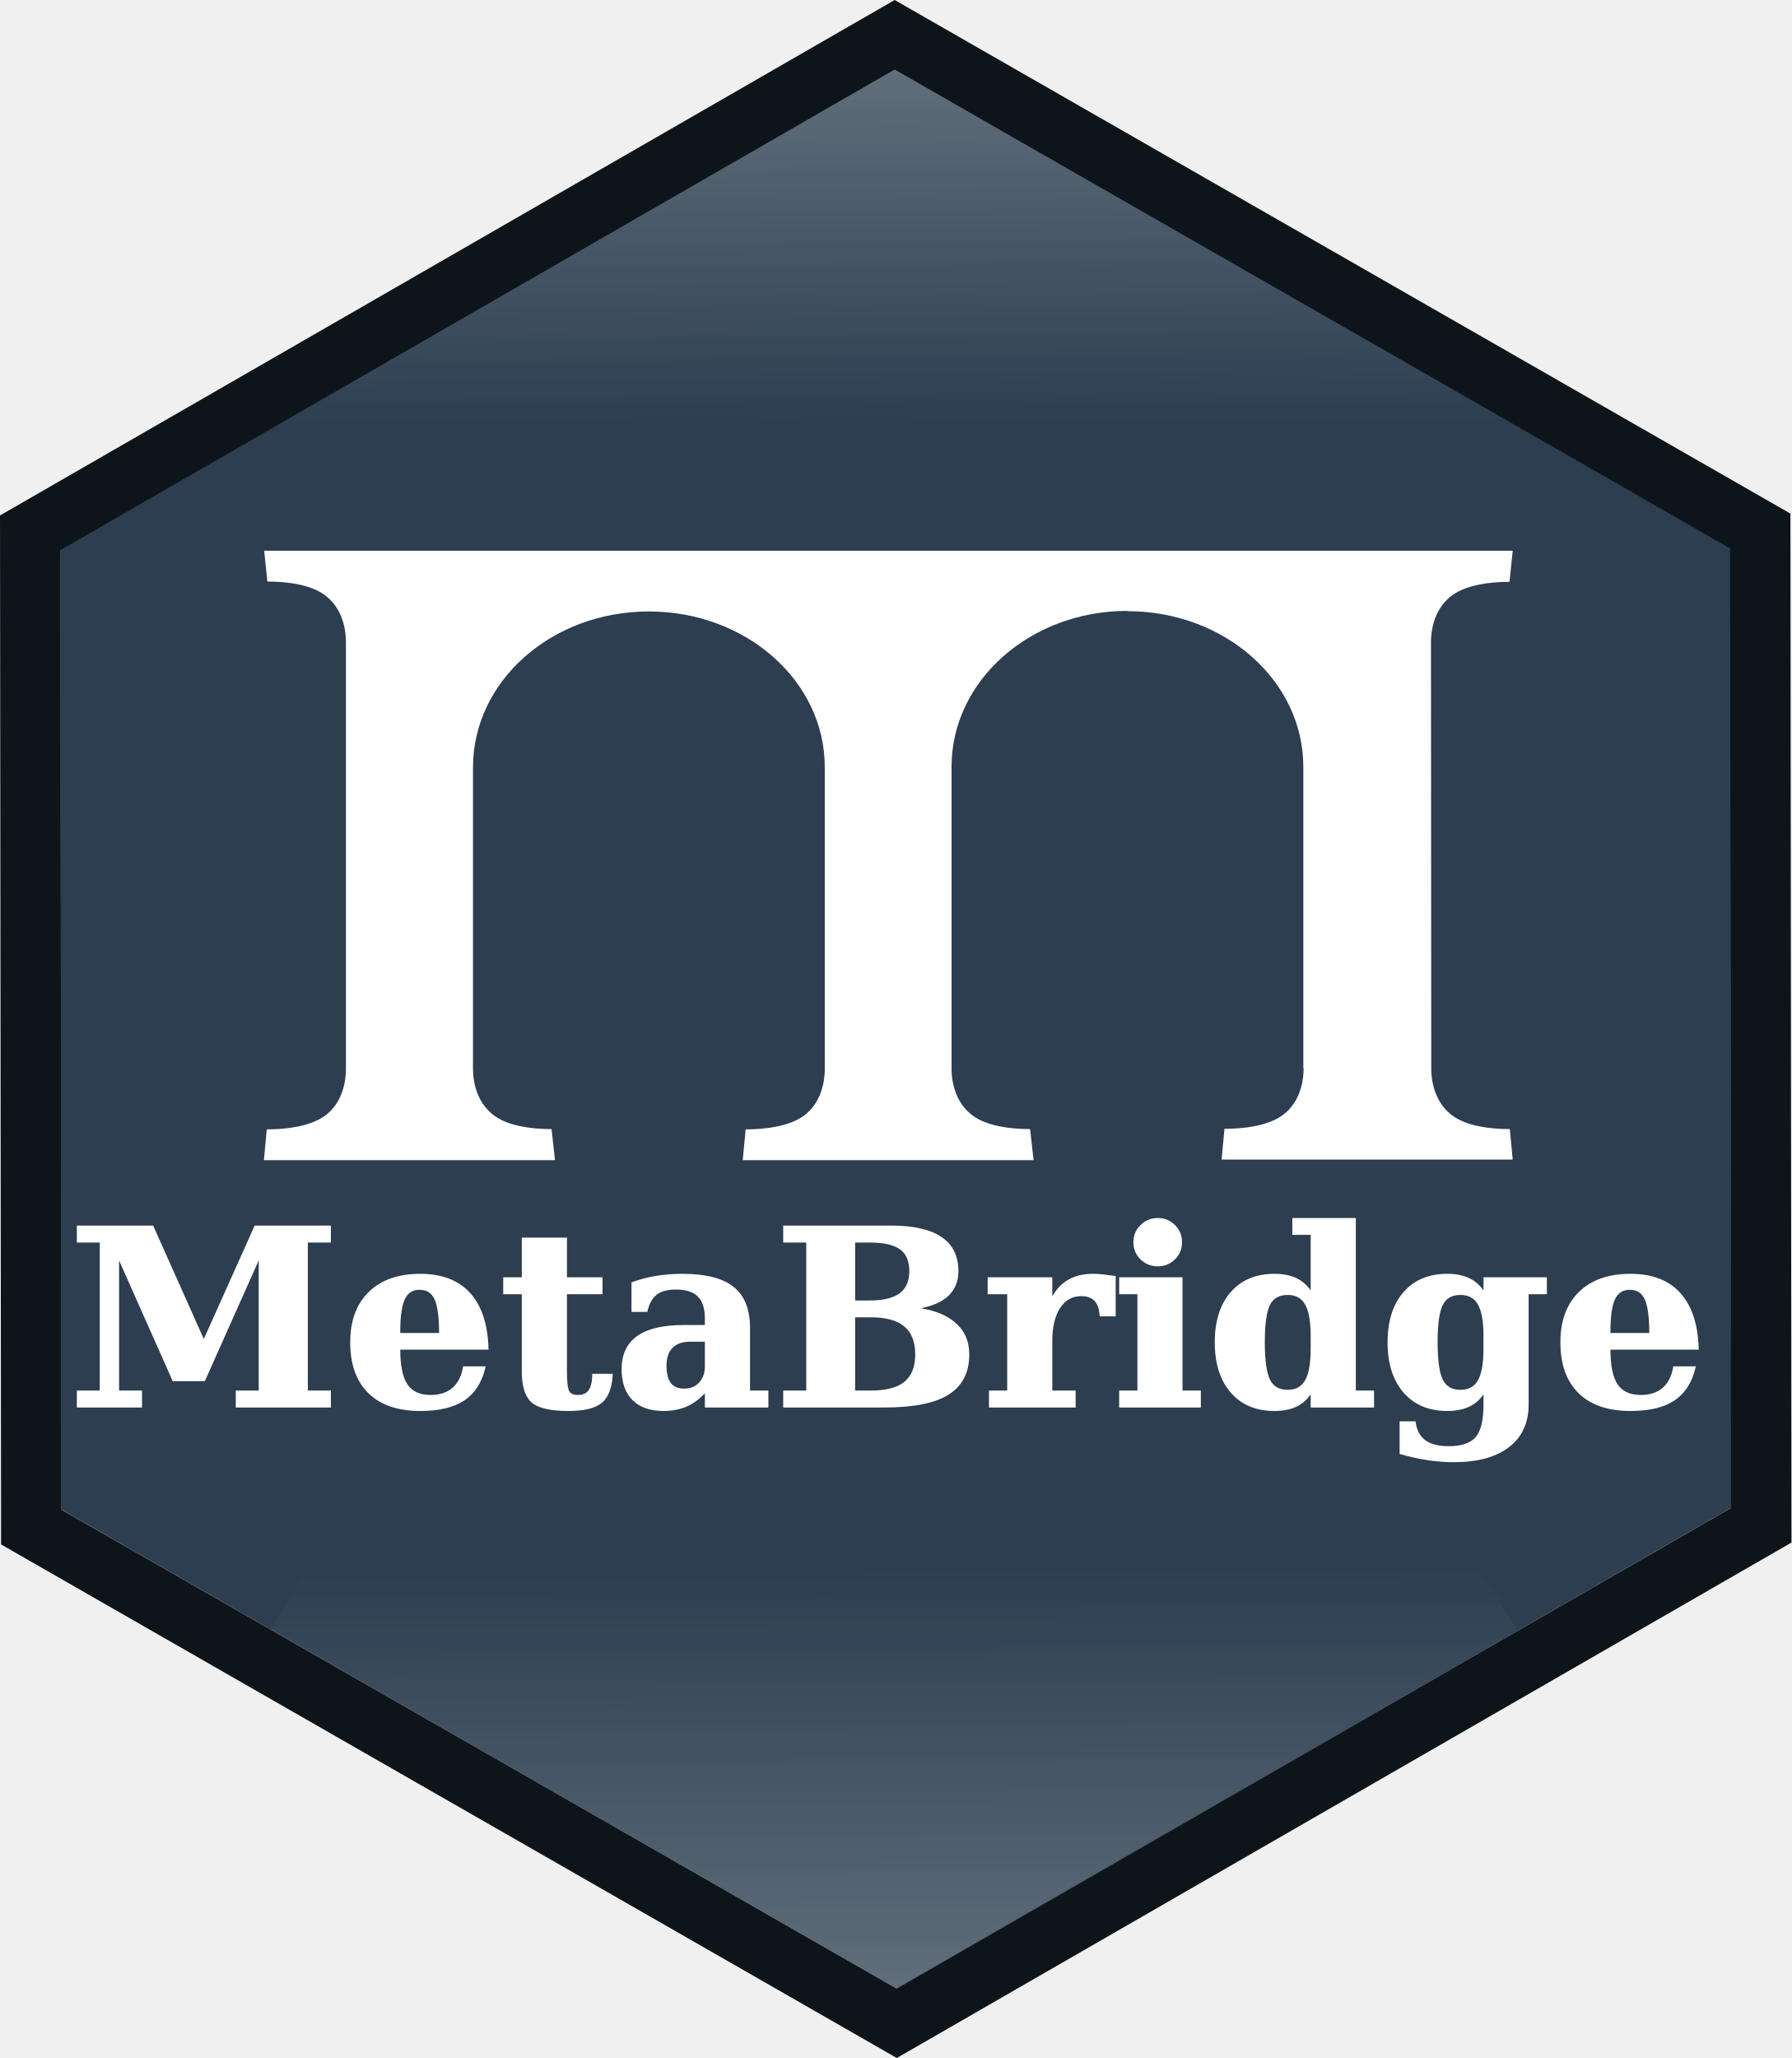
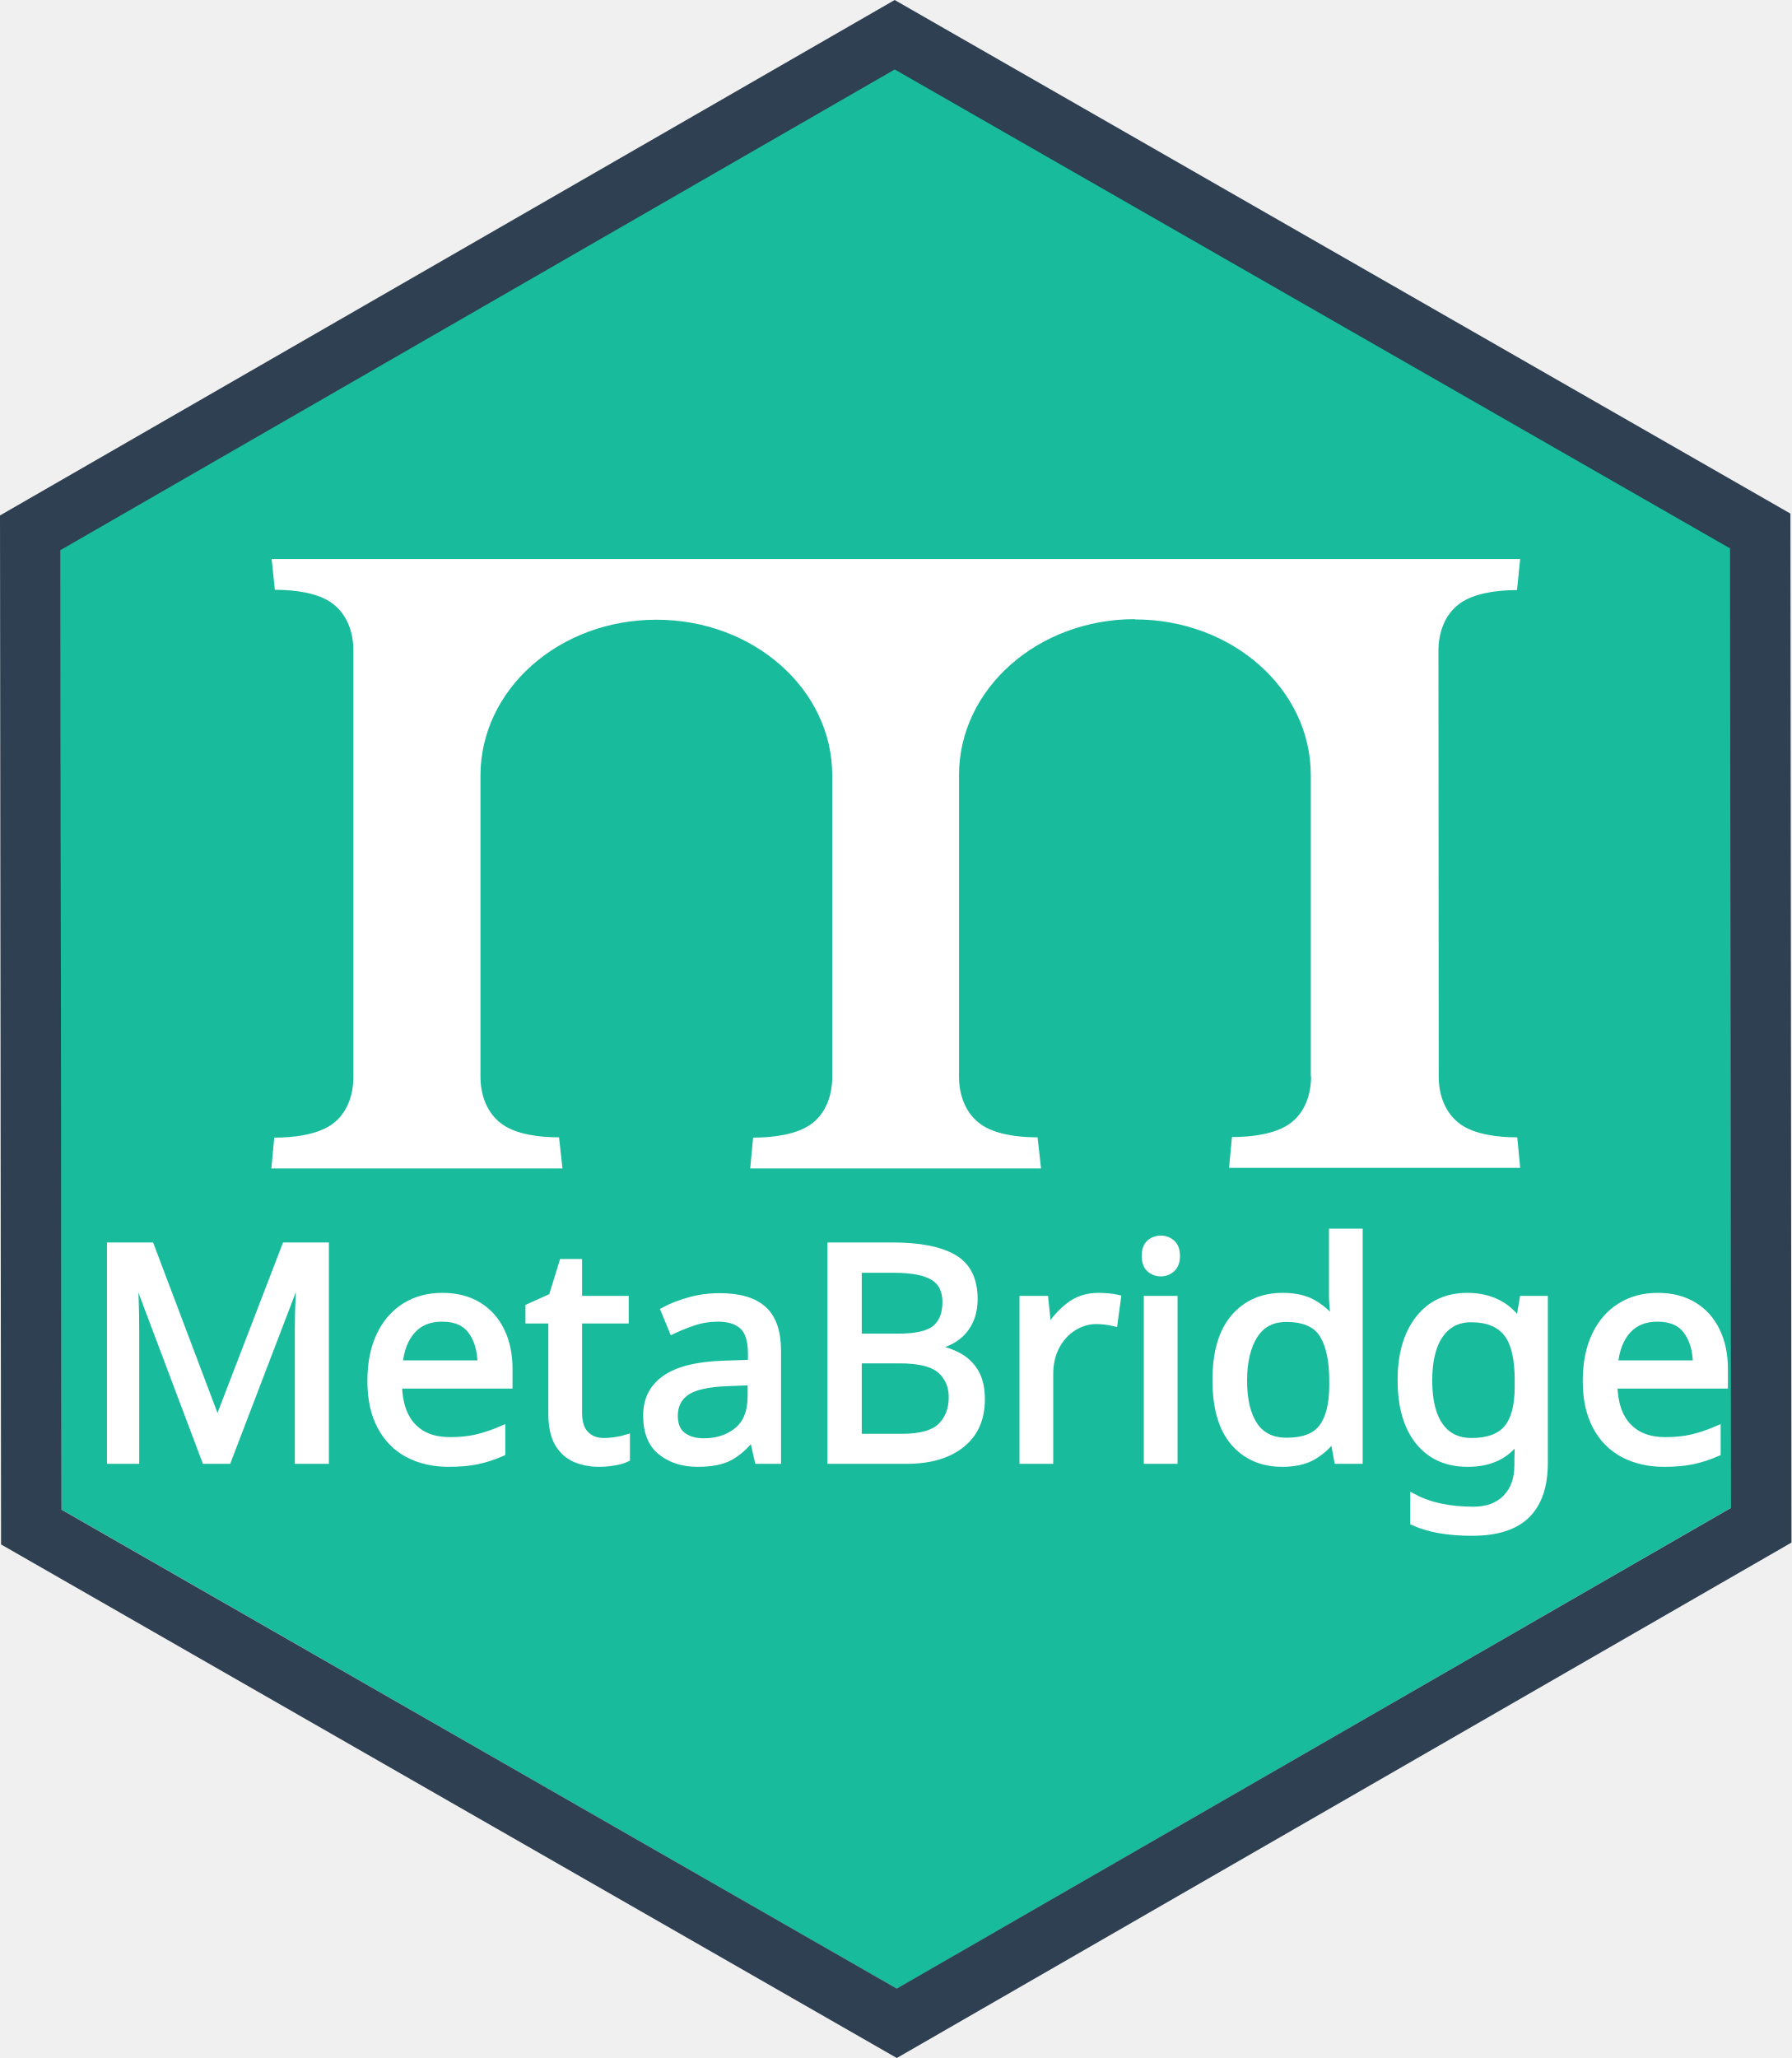
<svg xmlns="http://www.w3.org/2000/svg" xmlns:xlink="http://www.w3.org/1999/xlink" id="logo-dark" data-name="logo-dark" viewBox="0 0 743.029 853.521" version="1.1" width="7.74in" height="8.891in">
  <defs id="defs4">
    <linearGradient id="linearGradient831">
      <stop style="stop-color:#ffffff;stop-opacity:1;" offset="0" id="stop827" />
      <stop style="stop-color:#ffffff;stop-opacity:0;" offset="1" id="stop829" />
    </linearGradient>
    <style id="style2">  
  .arch-path {
    fill: #323232;
  }
</style>
    <linearGradient xlink:href="#linearGradient831" id="linearGradient833" x1="14.595" y1="53.498" x2="27.534" y2="31.066" gradientUnits="userSpaceOnUse" />
-     <linearGradient xlink:href="#linearGradient831" id="linearGradient836" gradientUnits="userSpaceOnUse" x1="14.595" y1="53.498" x2="23.707" y2="37.902" gradientTransform="matrix(8.178392,0,0,8.163379,-424.2459,-649.9029)" />
-     <linearGradient xlink:href="#linearGradient831" id="linearGradient836-1" gradientUnits="userSpaceOnUse" x1="14.595" y1="53.498" x2="25.331" y2="35.215" gradientTransform="matrix(8.178392,0,0,8.163379,-218.195,462.4869)" />
  </defs>
-   <path style="opacity:1;fill:#2c3e50;fill-opacity:1;stroke:none;stroke-width:0.893;stroke-linecap:butt;stroke-miterlimit:4;stroke-dasharray:none;stroke-dashoffset:0;stroke-opacity:1" id="path818" d="M -20.136,40.381 -50.987,58.236 -81.875,40.446 -81.912,4.801 -51.061,-13.054 -20.173,4.736 Z" transform="matrix(11.21851,0,0,11.17332,943.9442,174.1007)" />
-   <path transform="rotate(149.4624)" d="m -452.775,-473.283 a 297.269,299.848 0 0 1 298.143,1.382 297.269,299.848 0 0 1 147.001,261.638 l -297.255,-2.911 z" id="path825" style="opacity:0.25;fill:url(#linearGradient836);fill-opacity:1;fill-rule:nonzero;stroke:none;stroke-width:3;stroke-linecap:butt;stroke-miterlimit:4;stroke-dasharray:none;stroke-dashoffset:0;stroke-opacity:1" />
-   <path style="opacity:1;fill:none;fill-opacity:1;stroke:#0e151a;stroke-width:2.156;stroke-linecap:butt;stroke-miterlimit:4;stroke-dasharray:none;stroke-dashoffset:0;stroke-opacity:1" id="path818-8" d="M -20.136,40.381 -50.987,58.236 -81.875,40.446 -81.912,4.801 -51.061,-13.054 -20.173,4.736 Z" transform="matrix(11.6219,0,0,11.56857,964.5105,165.4186)" />
-   <path transform="rotate(-30.53763)" d="M -246.725,639.106 A 297.269,299.848 0 0 1 51.418,640.488 297.269,299.848 0 0 1 198.42,902.126 L -98.835,899.215 Z" id="path825-0" style="opacity:0.25;fill:url(#linearGradient836-1);fill-opacity:1;fill-rule:nonzero;stroke:none;stroke-width:3;stroke-linecap:butt;stroke-miterlimit:4;stroke-dasharray:none;stroke-dashoffset:0;stroke-opacity:1" />
-   <g id="g845" transform="translate(16.61783,50.66231)">
+   <path style="opacity:1;fill:#18bc9c;fill-opacity:1;stroke:none;stroke-width:0.893;stroke-linecap:butt;stroke-miterlimit:4;stroke-dasharray:none;stroke-dashoffset:0;stroke-opacity:1" id="path818" d="M -20.136,40.381 -50.987,58.236 -81.875,40.446 -81.912,4.801 -51.061,-13.054 -20.173,4.736 Z" transform="matrix(11.21851,0,0,11.17332,943.9442,174.1007)" />
+   <path style="opacity:0.99;fill:none;fill-opacity:1;stroke:#2c3e50;stroke-width:2.156;stroke-linecap:butt;stroke-miterlimit:4;stroke-dasharray:none;stroke-dashoffset:0;stroke-opacity:1" id="path818-8" d="M -20.136,40.381 -50.987,58.236 -81.875,40.446 -81.912,4.801 -51.061,-13.054 -20.173,4.736 Z" transform="matrix(11.6219,0,0,11.56857,964.5105,165.4186)" />
+   <g id="g845" transform="translate(19.71784,54.08854)">
    <path style="fill:#ffffff;stroke-width:1" id="path6" d="M 126.855,392.426 V 215.696 c 0,-7.399 -2.516,-15.155 -9.104,-19.809 -5.75,-4.057 -14.973,-5.37 -23.478,-5.37 l -1.318,-12.768 H 610.79 l -1.318,12.888 c -8.385,0 -17.609,1.313 -23.478,5.37 -6.588,4.654 -9.104,12.411 -9.104,19.809 v 0 l 0.12,177.208 v -0.597 c 0,7.399 2.515,15.155 9.104,19.809 5.75,4.057 14.973,5.37 23.478,5.37 l 1.198,12.649 H 490.046 l 1.198,-12.768 c 8.505,0 17.848,-1.313 23.718,-5.37 6.588,-4.535 9.104,-12.411 9.104,-19.809 h -0.12 V 267.367 c 0,-35.68 -32.582,-64.558 -72.95,-64.558 v -0.119 c -40.248,0 -72.95,28.878 -72.95,64.678 v 125.06 c 0,7.399 2.516,15.155 9.104,19.809 5.75,4.057 14.973,5.37 23.478,5.37 l 1.437,12.888 H 291.441 l 1.198,-12.768 c 8.505,0 17.848,-1.313 23.718,-5.37 6.588,-4.535 9.104,-12.41 9.104,-19.809 0,0 0,-125.06 0,-125.06 0,-35.68 -32.582,-64.558 -72.95,-64.558 -40.368,0 -72.95,28.878 -72.95,64.678 v 124.821 c 0,7.399 2.515,15.155 9.104,19.809 5.75,4.057 14.973,5.37 23.478,5.37 l 1.437,12.888 H 92.836 l 1.198,-12.768 c 8.505,0 17.848,-1.313 23.718,-5.37 6.588,-4.535 9.104,-12.41 9.104,-19.809" class="arch-path" />
-     <text transform="scale(1.001967,0.9980368)" id="text830" y="533.619" x="11.426" style="font-style:normal;font-variant:normal;font-weight:bold;font-stretch:normal;font-size:102.309px;line-height:1.25;font-family:'DejaVu Serif';-inkscape-font-specification:'DejaVu Serif, Bold';font-variant-ligatures:normal;font-variant-caps:normal;font-variant-numeric:normal;font-feature-settings:normal;text-align:start;letter-spacing:0px;word-spacing:0px;writing-mode:lr-tb;text-anchor:start;fill:#ffffff;fill-opacity:1;stroke:#ffffff;stroke-width:1" xml:space="preserve">
-       <tspan style="font-style:normal;font-variant:normal;font-weight:bold;font-stretch:normal;font-size:102.309px;font-family:'DejaVu Serif';-inkscape-font-specification:'DejaVu Serif, Bold';font-variant-ligatures:normal;font-variant-caps:normal;font-variant-numeric:normal;font-feature-settings:normal;text-align:start;writing-mode:lr-tb;text-anchor:start;fill:#ffffff;stroke:#ffffff;stroke-width:1" y="533.619" x="11.426" id="tspan828">MetaBridge</tspan>
+     <text transform="scale(1.001967,0.9980368)" id="text830" y="552.597" x="14.012" style="font-style:normal;font-variant:normal;font-weight:normal;font-stretch:normal;font-size:124.621px;line-height:1.25;font-family:'Font Awesome 5 Free';-inkscape-font-specification:'Font Awesome 5 Free, Normal';font-variant-ligatures:normal;font-variant-caps:normal;font-variant-numeric:normal;font-feature-settings:normal;text-align:start;letter-spacing:0px;word-spacing:0px;writing-mode:lr-tb;text-anchor:start;fill:#ffffff;fill-opacity:1;stroke:#ffffff;stroke-width:3;stroke-miterlimit:4;stroke-dasharray:none" xml:space="preserve">
+       <tspan style="font-style:normal;font-variant:normal;font-weight:normal;font-stretch:normal;font-size:124.621px;font-family:'Font Awesome 5 Free';-inkscape-font-specification:'Font Awesome 5 Free, Normal';font-variant-ligatures:normal;font-variant-caps:normal;font-variant-numeric:normal;font-feature-settings:normal;text-align:start;writing-mode:lr-tb;text-anchor:start;fill:#ffffff;stroke:#ffffff;stroke-width:3;stroke-miterlimit:4;stroke-dasharray:none" y="552.597" x="14.012" id="tspan828">MetaBridge</tspan>
    </text>
  </g>
</svg>
